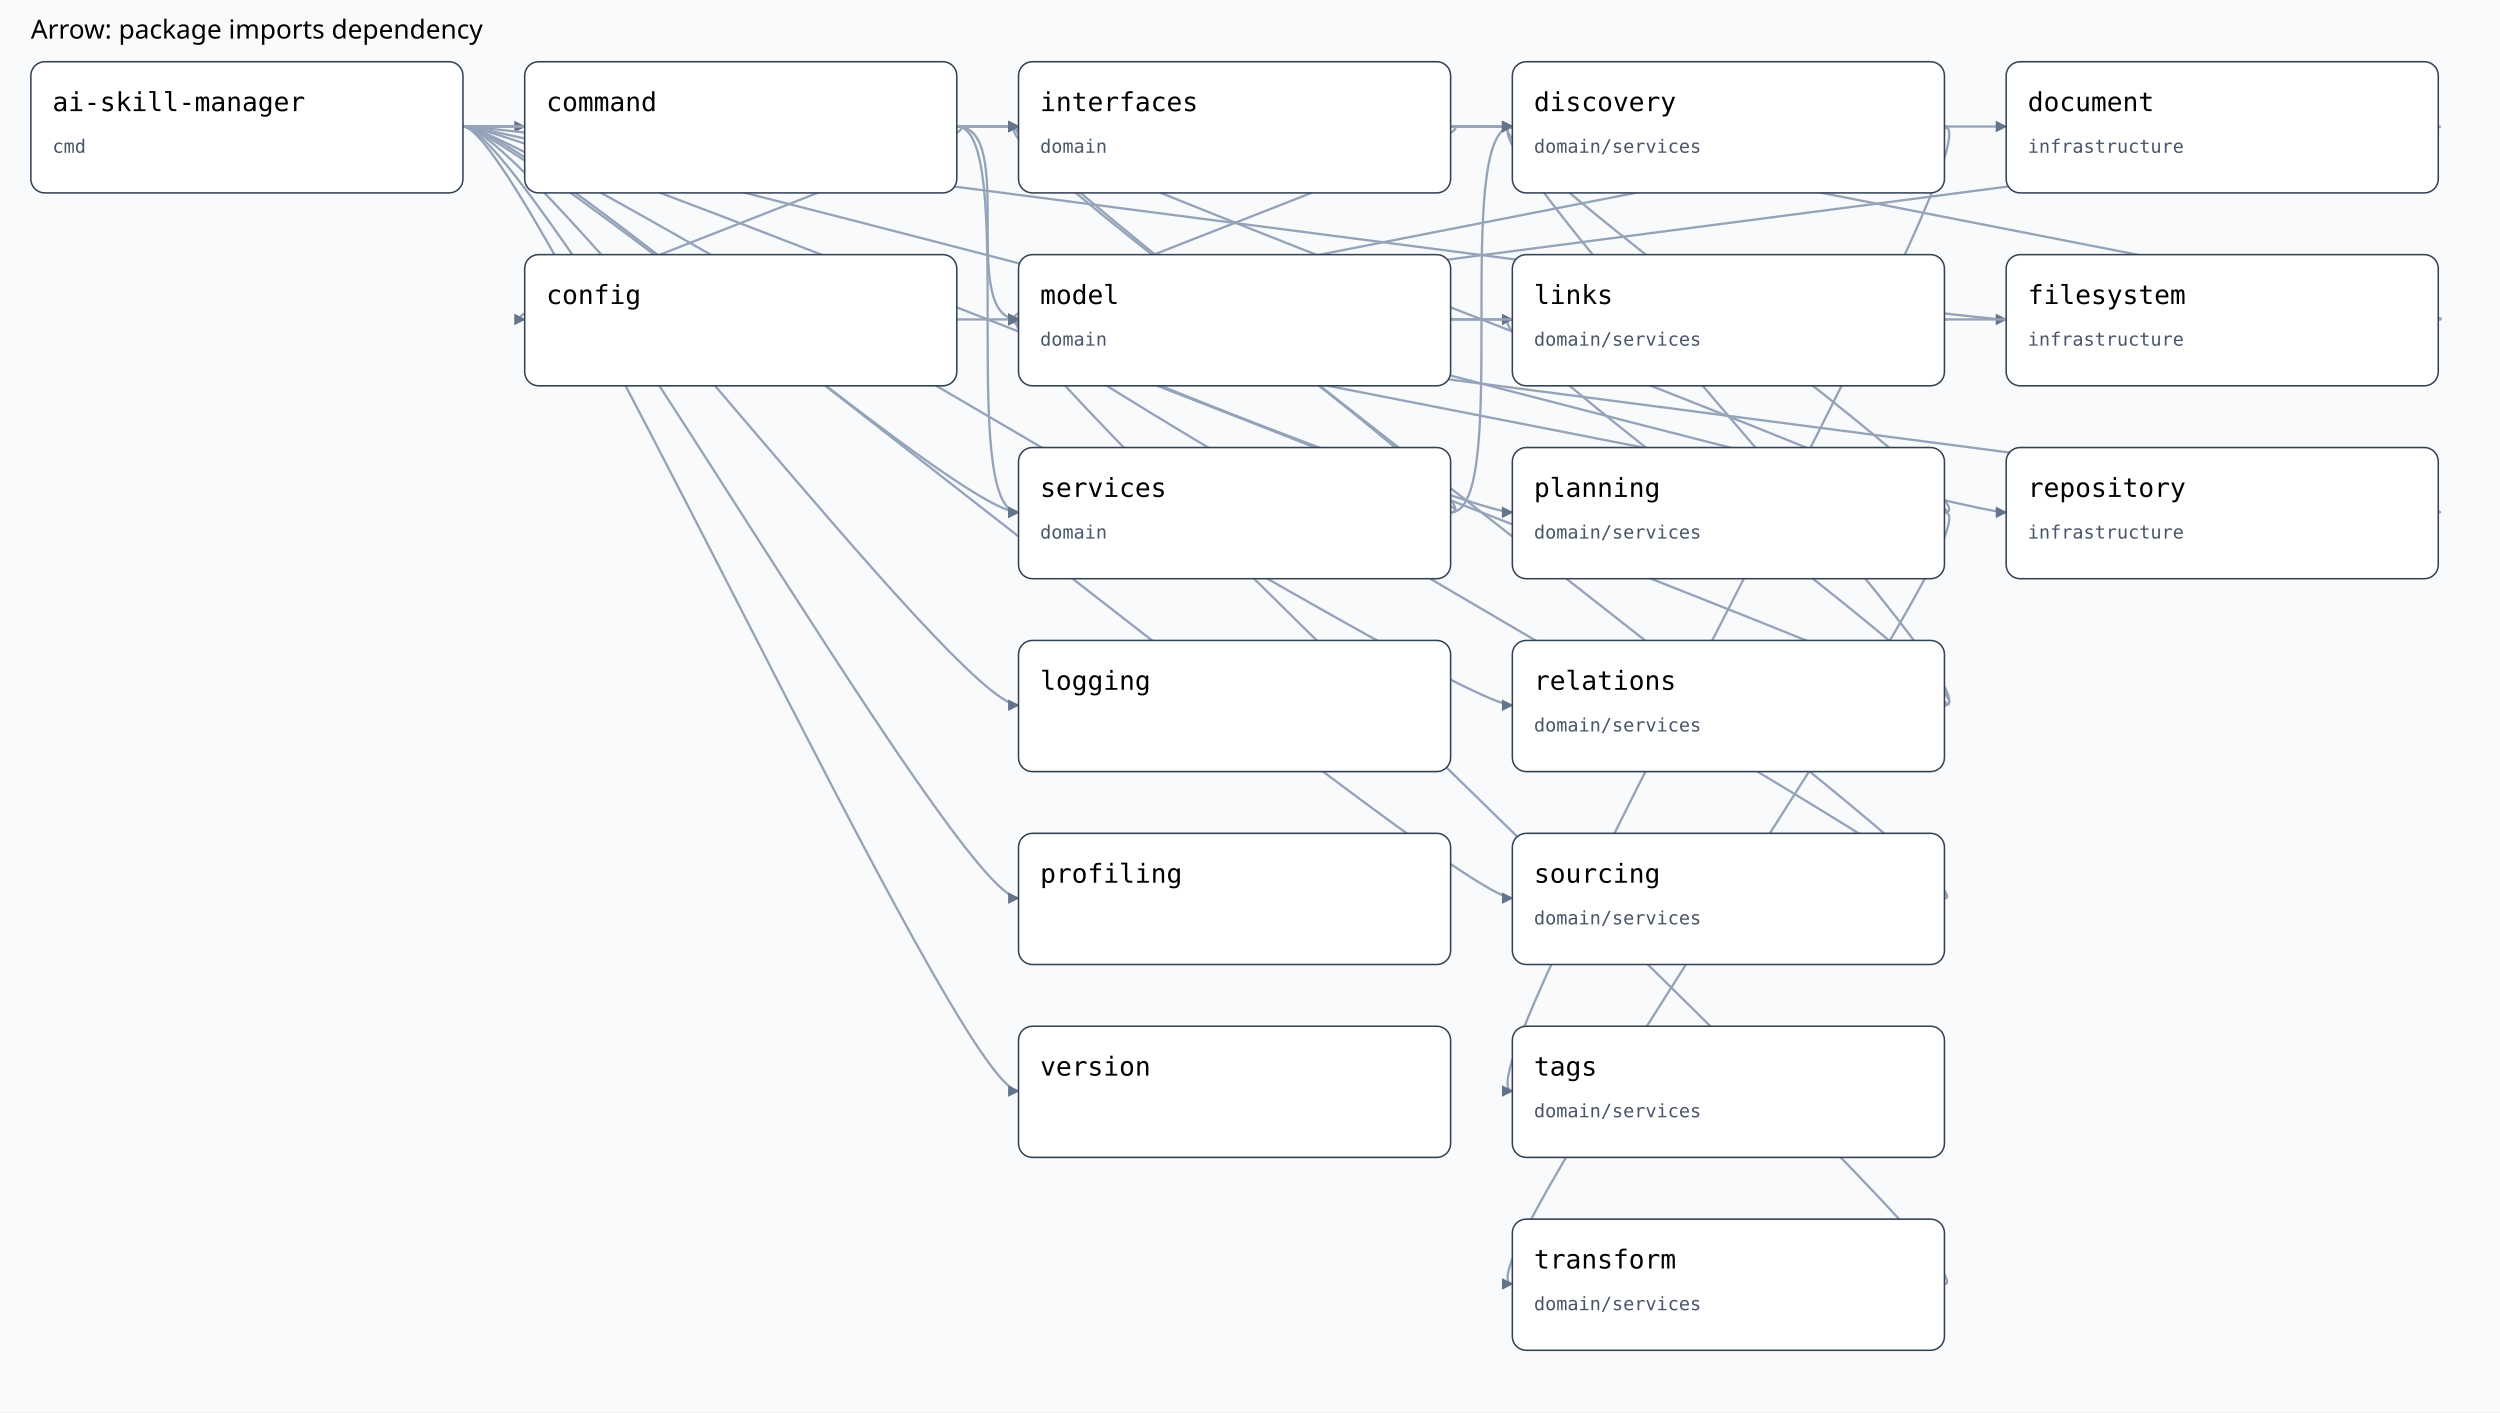
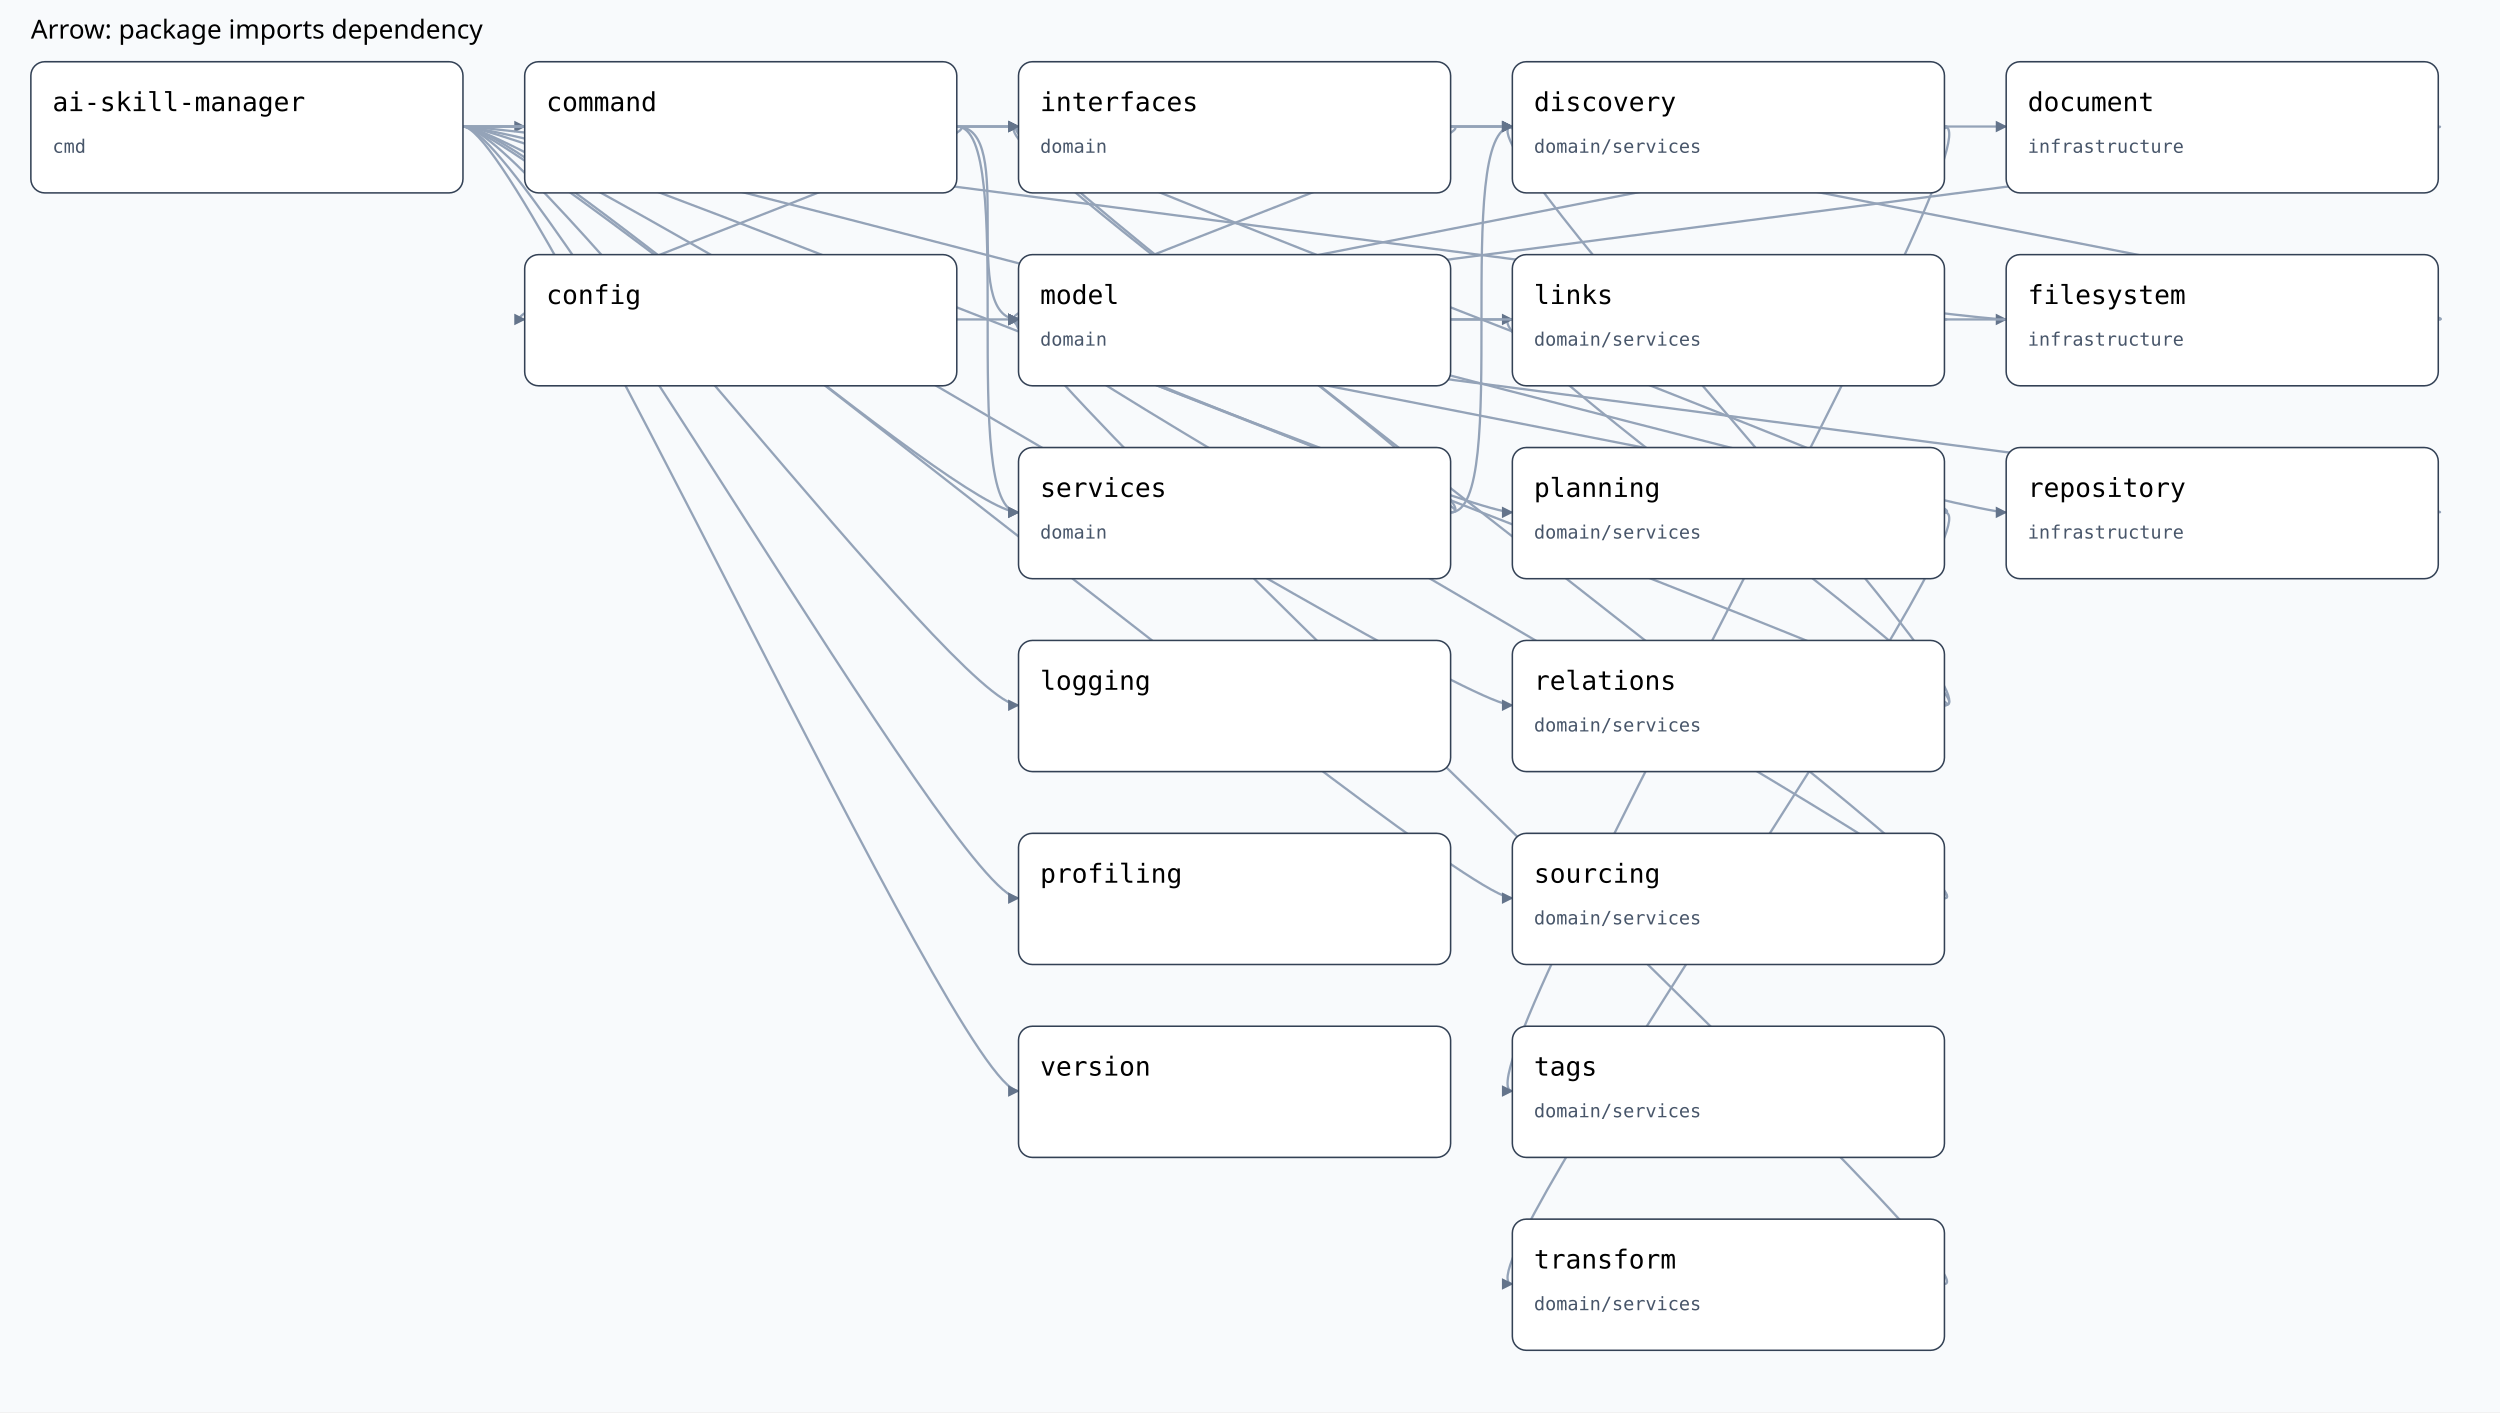
<svg xmlns="http://www.w3.org/2000/svg" viewBox="-20 -40 1620 915" role="img">
  <defs>
    <marker id="arrow" viewBox="0 0 10 10" refX="9" refY="5" markerWidth="5" markerHeight="5" orient="auto-start-reverse">
      <path d="M0 0L10 5L0 10z" fill="#64748b" />
    </marker>
  </defs>
  <rect x="-20" y="-40" width="1620" height="915" fill="#f8fafc" />
  <text x="0" y="-15" font-family="sans-serif" font-size="17">Arrow: package imports dependency</text>
  <path d="M280 42 C320 42 280 42 320 42" fill="none" stroke="#94a3b8" stroke-width="1.5" marker-end="url(#arrow)" />
  <path d="M280 42 C320 42 600 42 640 42" fill="none" stroke="#94a3b8" stroke-width="1.5" marker-end="url(#arrow)" />
  <path d="M280 42 C320 42 600 292 640 292" fill="none" stroke="#94a3b8" stroke-width="1.5" marker-end="url(#arrow)" />
  <path d="M280 42 C320 42 920 42 960 42" fill="none" stroke="#94a3b8" stroke-width="1.5" marker-end="url(#arrow)" />
  <path d="M280 42 C320 42 920 292 960 292" fill="none" stroke="#94a3b8" stroke-width="1.5" marker-end="url(#arrow)" />
  <path d="M280 42 C320 42 920 417 960 417" fill="none" stroke="#94a3b8" stroke-width="1.5" marker-end="url(#arrow)" />
  <path d="M280 42 C320 42 920 542 960 542" fill="none" stroke="#94a3b8" stroke-width="1.5" marker-end="url(#arrow)" />
  <path d="M280 42 C320 42 1240 42 1280 42" fill="none" stroke="#94a3b8" stroke-width="1.5" marker-end="url(#arrow)" />
  <path d="M280 42 C320 42 1240 167 1280 167" fill="none" stroke="#94a3b8" stroke-width="1.5" marker-end="url(#arrow)" />
  <path d="M280 42 C320 42 1240 292 1280 292" fill="none" stroke="#94a3b8" stroke-width="1.5" marker-end="url(#arrow)" />
  <path d="M280 42 C320 42 600 417 640 417" fill="none" stroke="#94a3b8" stroke-width="1.5" marker-end="url(#arrow)" />
  <path d="M280 42 C320 42 600 542 640 542" fill="none" stroke="#94a3b8" stroke-width="1.5" marker-end="url(#arrow)" />
  <path d="M280 42 C320 42 600 667 640 667" fill="none" stroke="#94a3b8" stroke-width="1.5" marker-end="url(#arrow)" />
  <path d="M600 42 C640 42 280 167 320 167" fill="none" stroke="#94a3b8" stroke-width="1.5" marker-end="url(#arrow)" />
  <path d="M600 42 C640 42 600 167 640 167" fill="none" stroke="#94a3b8" stroke-width="1.5" marker-end="url(#arrow)" />
  <path d="M600 42 C640 42 600 292 640 292" fill="none" stroke="#94a3b8" stroke-width="1.5" marker-end="url(#arrow)" />
  <path d="M600 167 C640 167 600 167 640 167" fill="none" stroke="#94a3b8" stroke-width="1.5" marker-end="url(#arrow)" />
  <path d="M920 42 C960 42 600 167 640 167" fill="none" stroke="#94a3b8" stroke-width="1.5" marker-end="url(#arrow)" />
  <path d="M920 292 C960 292 600 42 640 42" fill="none" stroke="#94a3b8" stroke-width="1.5" marker-end="url(#arrow)" />
  <path d="M920 292 C960 292 600 167 640 167" fill="none" stroke="#94a3b8" stroke-width="1.5" marker-end="url(#arrow)" />
  <path d="M920 292 C960 292 920 42 960 42" fill="none" stroke="#94a3b8" stroke-width="1.5" marker-end="url(#arrow)" />
  <path d="M1240 42 C1280 42 600 42 640 42" fill="none" stroke="#94a3b8" stroke-width="1.5" marker-end="url(#arrow)" />
  <path d="M1240 42 C1280 42 600 167 640 167" fill="none" stroke="#94a3b8" stroke-width="1.5" marker-end="url(#arrow)" />
  <path d="M1240 42 C1280 42 920 667 960 667" fill="none" stroke="#94a3b8" stroke-width="1.5" marker-end="url(#arrow)" />
  <path d="M1240 167 C1280 167 600 167 640 167" fill="none" stroke="#94a3b8" stroke-width="1.5" marker-end="url(#arrow)" />
  <path d="M1240 292 C1280 292 600 42 640 42" fill="none" stroke="#94a3b8" stroke-width="1.5" marker-end="url(#arrow)" />
  <path d="M1240 292 C1280 292 600 167 640 167" fill="none" stroke="#94a3b8" stroke-width="1.5" marker-end="url(#arrow)" />
-   <path d="M1240 292 C1280 292 920 42 960 42" fill="none" stroke="#94a3b8" stroke-width="1.5" marker-end="url(#arrow)" />
  <path d="M1240 292 C1280 292 920 792 960 792" fill="none" stroke="#94a3b8" stroke-width="1.5" marker-end="url(#arrow)" />
  <path d="M1240 417 C1280 417 600 167 640 167" fill="none" stroke="#94a3b8" stroke-width="1.5" marker-end="url(#arrow)" />
  <path d="M1240 417 C1280 417 920 42 960 42" fill="none" stroke="#94a3b8" stroke-width="1.5" marker-end="url(#arrow)" />
  <path d="M1240 417 C1280 417 920 167 960 167" fill="none" stroke="#94a3b8" stroke-width="1.5" marker-end="url(#arrow)" />
  <path d="M1240 542 C1280 542 600 42 640 42" fill="none" stroke="#94a3b8" stroke-width="1.5" marker-end="url(#arrow)" />
  <path d="M1240 542 C1280 542 600 167 640 167" fill="none" stroke="#94a3b8" stroke-width="1.5" marker-end="url(#arrow)" />
  <path d="M1240 792 C1280 792 600 167 640 167" fill="none" stroke="#94a3b8" stroke-width="1.5" marker-end="url(#arrow)" />
  <path d="M1560 42 C1600 42 600 167 640 167" fill="none" stroke="#94a3b8" stroke-width="1.5" marker-end="url(#arrow)" />
  <path d="M1560 167 C1600 167 600 167 640 167" fill="none" stroke="#94a3b8" stroke-width="1.5" marker-end="url(#arrow)" />
  <path d="M1560 167 C1600 167 920 42 960 42" fill="none" stroke="#94a3b8" stroke-width="1.5" marker-end="url(#arrow)" />
  <path d="M1560 292 C1600 292 600 167 640 167" fill="none" stroke="#94a3b8" stroke-width="1.5" marker-end="url(#arrow)" />
  <g>
    <rect x="0" y="0" width="280" height="85" rx="9" fill="white" stroke="#334155" />
    <text x="14" y="32" font-family="monospace" font-size="17">ai-skill-manager</text>
    <text x="14" y="59" font-family="monospace" font-size="12" fill="#475569">cmd</text>
  </g>
  <g>
    <rect x="320" y="0" width="280" height="85" rx="9" fill="white" stroke="#334155" />
    <text x="334" y="32" font-family="monospace" font-size="17">command</text>
    <text x="334" y="59" font-family="monospace" font-size="12" fill="#475569" />
  </g>
  <g>
    <rect x="320" y="125" width="280" height="85" rx="9" fill="white" stroke="#334155" />
    <text x="334" y="157" font-family="monospace" font-size="17">config</text>
    <text x="334" y="184" font-family="monospace" font-size="12" fill="#475569" />
  </g>
  <g>
    <rect x="640" y="0" width="280" height="85" rx="9" fill="white" stroke="#334155" />
    <text x="654" y="32" font-family="monospace" font-size="17">interfaces</text>
    <text x="654" y="59" font-family="monospace" font-size="12" fill="#475569">domain</text>
  </g>
  <g>
    <rect x="640" y="125" width="280" height="85" rx="9" fill="white" stroke="#334155" />
    <text x="654" y="157" font-family="monospace" font-size="17">model</text>
    <text x="654" y="184" font-family="monospace" font-size="12" fill="#475569">domain</text>
  </g>
  <g>
    <rect x="640" y="250" width="280" height="85" rx="9" fill="white" stroke="#334155" />
    <text x="654" y="282" font-family="monospace" font-size="17">services</text>
    <text x="654" y="309" font-family="monospace" font-size="12" fill="#475569">domain</text>
  </g>
  <g>
    <rect x="960" y="0" width="280" height="85" rx="9" fill="white" stroke="#334155" />
    <text x="974" y="32" font-family="monospace" font-size="17">discovery</text>
    <text x="974" y="59" font-family="monospace" font-size="12" fill="#475569">domain/services</text>
  </g>
  <g>
    <rect x="960" y="125" width="280" height="85" rx="9" fill="white" stroke="#334155" />
    <text x="974" y="157" font-family="monospace" font-size="17">links</text>
    <text x="974" y="184" font-family="monospace" font-size="12" fill="#475569">domain/services</text>
  </g>
  <g>
    <rect x="960" y="250" width="280" height="85" rx="9" fill="white" stroke="#334155" />
    <text x="974" y="282" font-family="monospace" font-size="17">planning</text>
    <text x="974" y="309" font-family="monospace" font-size="12" fill="#475569">domain/services</text>
  </g>
  <g>
    <rect x="960" y="375" width="280" height="85" rx="9" fill="white" stroke="#334155" />
    <text x="974" y="407" font-family="monospace" font-size="17">relations</text>
    <text x="974" y="434" font-family="monospace" font-size="12" fill="#475569">domain/services</text>
  </g>
  <g>
    <rect x="960" y="500" width="280" height="85" rx="9" fill="white" stroke="#334155" />
    <text x="974" y="532" font-family="monospace" font-size="17">sourcing</text>
    <text x="974" y="559" font-family="monospace" font-size="12" fill="#475569">domain/services</text>
  </g>
  <g>
    <rect x="960" y="625" width="280" height="85" rx="9" fill="white" stroke="#334155" />
    <text x="974" y="657" font-family="monospace" font-size="17">tags</text>
    <text x="974" y="684" font-family="monospace" font-size="12" fill="#475569">domain/services</text>
  </g>
  <g>
    <rect x="960" y="750" width="280" height="85" rx="9" fill="white" stroke="#334155" />
    <text x="974" y="782" font-family="monospace" font-size="17">transform</text>
    <text x="974" y="809" font-family="monospace" font-size="12" fill="#475569">domain/services</text>
  </g>
  <g>
    <rect x="1280" y="0" width="280" height="85" rx="9" fill="white" stroke="#334155" />
    <text x="1294" y="32" font-family="monospace" font-size="17">document</text>
    <text x="1294" y="59" font-family="monospace" font-size="12" fill="#475569">infrastructure</text>
  </g>
  <g>
    <rect x="1280" y="125" width="280" height="85" rx="9" fill="white" stroke="#334155" />
    <text x="1294" y="157" font-family="monospace" font-size="17">filesystem</text>
    <text x="1294" y="184" font-family="monospace" font-size="12" fill="#475569">infrastructure</text>
  </g>
  <g>
    <rect x="1280" y="250" width="280" height="85" rx="9" fill="white" stroke="#334155" />
    <text x="1294" y="282" font-family="monospace" font-size="17">repository</text>
    <text x="1294" y="309" font-family="monospace" font-size="12" fill="#475569">infrastructure</text>
  </g>
  <g>
    <rect x="640" y="375" width="280" height="85" rx="9" fill="white" stroke="#334155" />
    <text x="654" y="407" font-family="monospace" font-size="17">logging</text>
    <text x="654" y="434" font-family="monospace" font-size="12" fill="#475569" />
  </g>
  <g>
    <rect x="640" y="500" width="280" height="85" rx="9" fill="white" stroke="#334155" />
    <text x="654" y="532" font-family="monospace" font-size="17">profiling</text>
    <text x="654" y="559" font-family="monospace" font-size="12" fill="#475569" />
  </g>
  <g>
    <rect x="640" y="625" width="280" height="85" rx="9" fill="white" stroke="#334155" />
    <text x="654" y="657" font-family="monospace" font-size="17">version</text>
    <text x="654" y="684" font-family="monospace" font-size="12" fill="#475569" />
  </g>
</svg>
